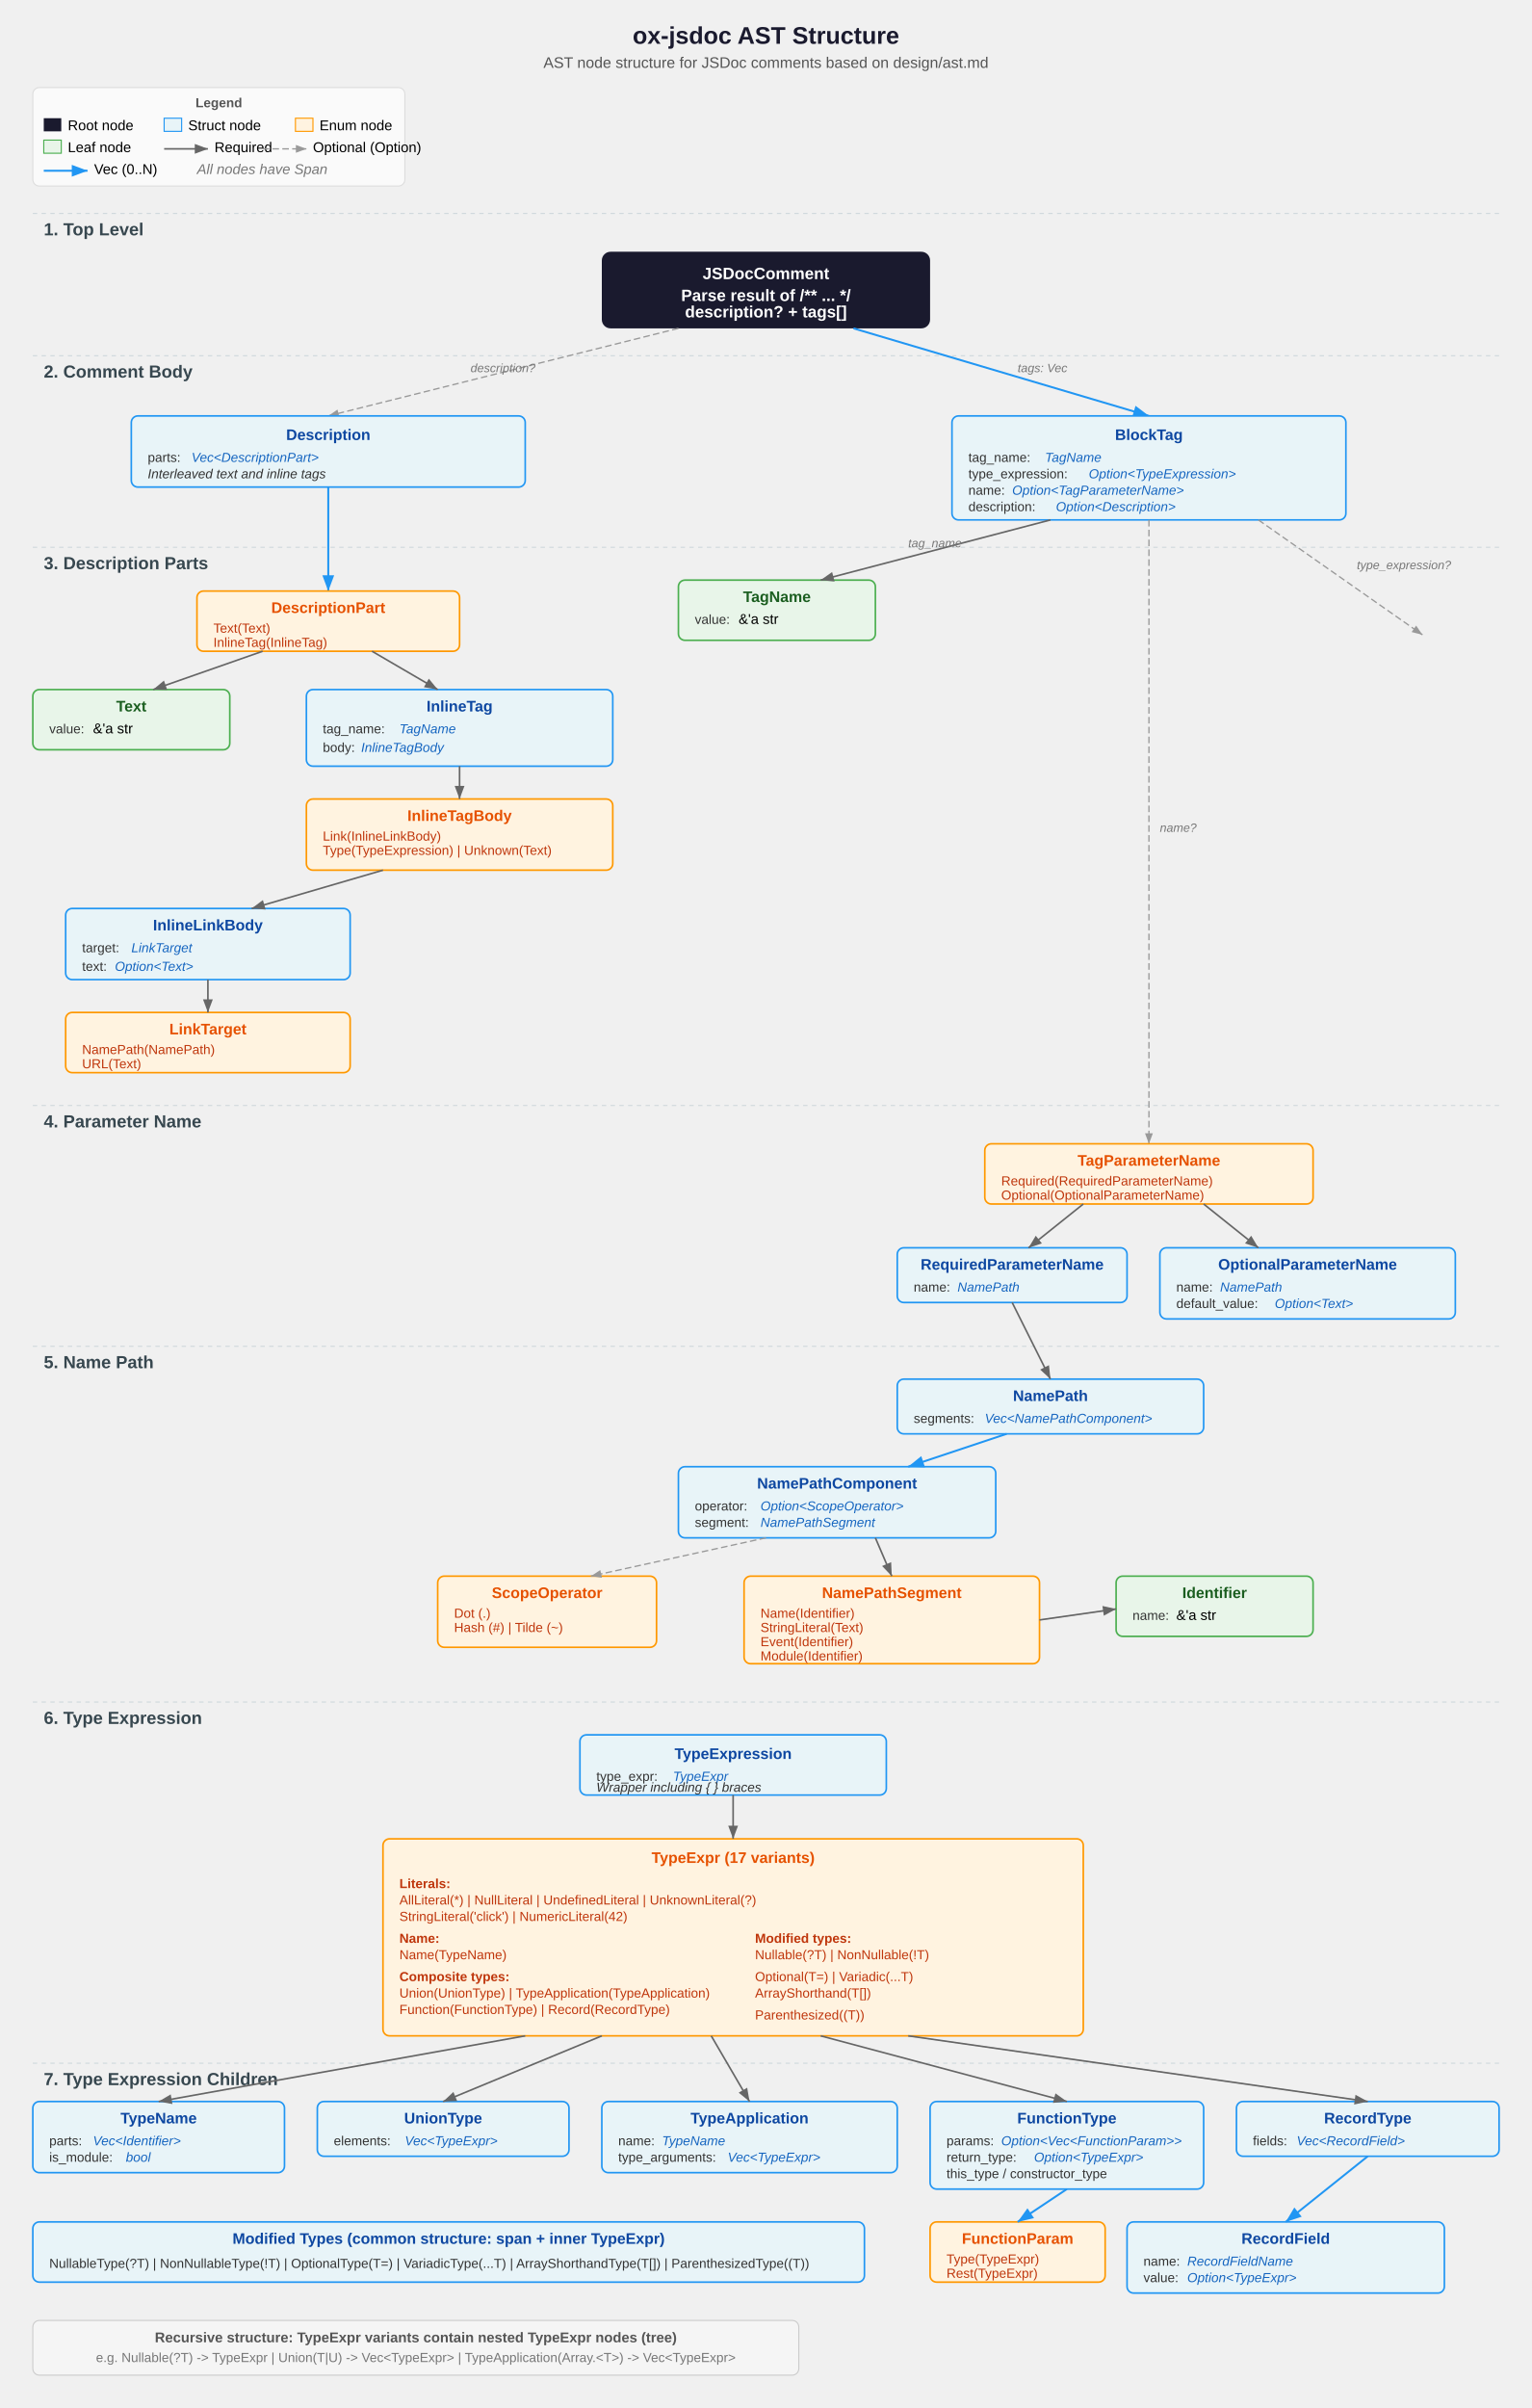
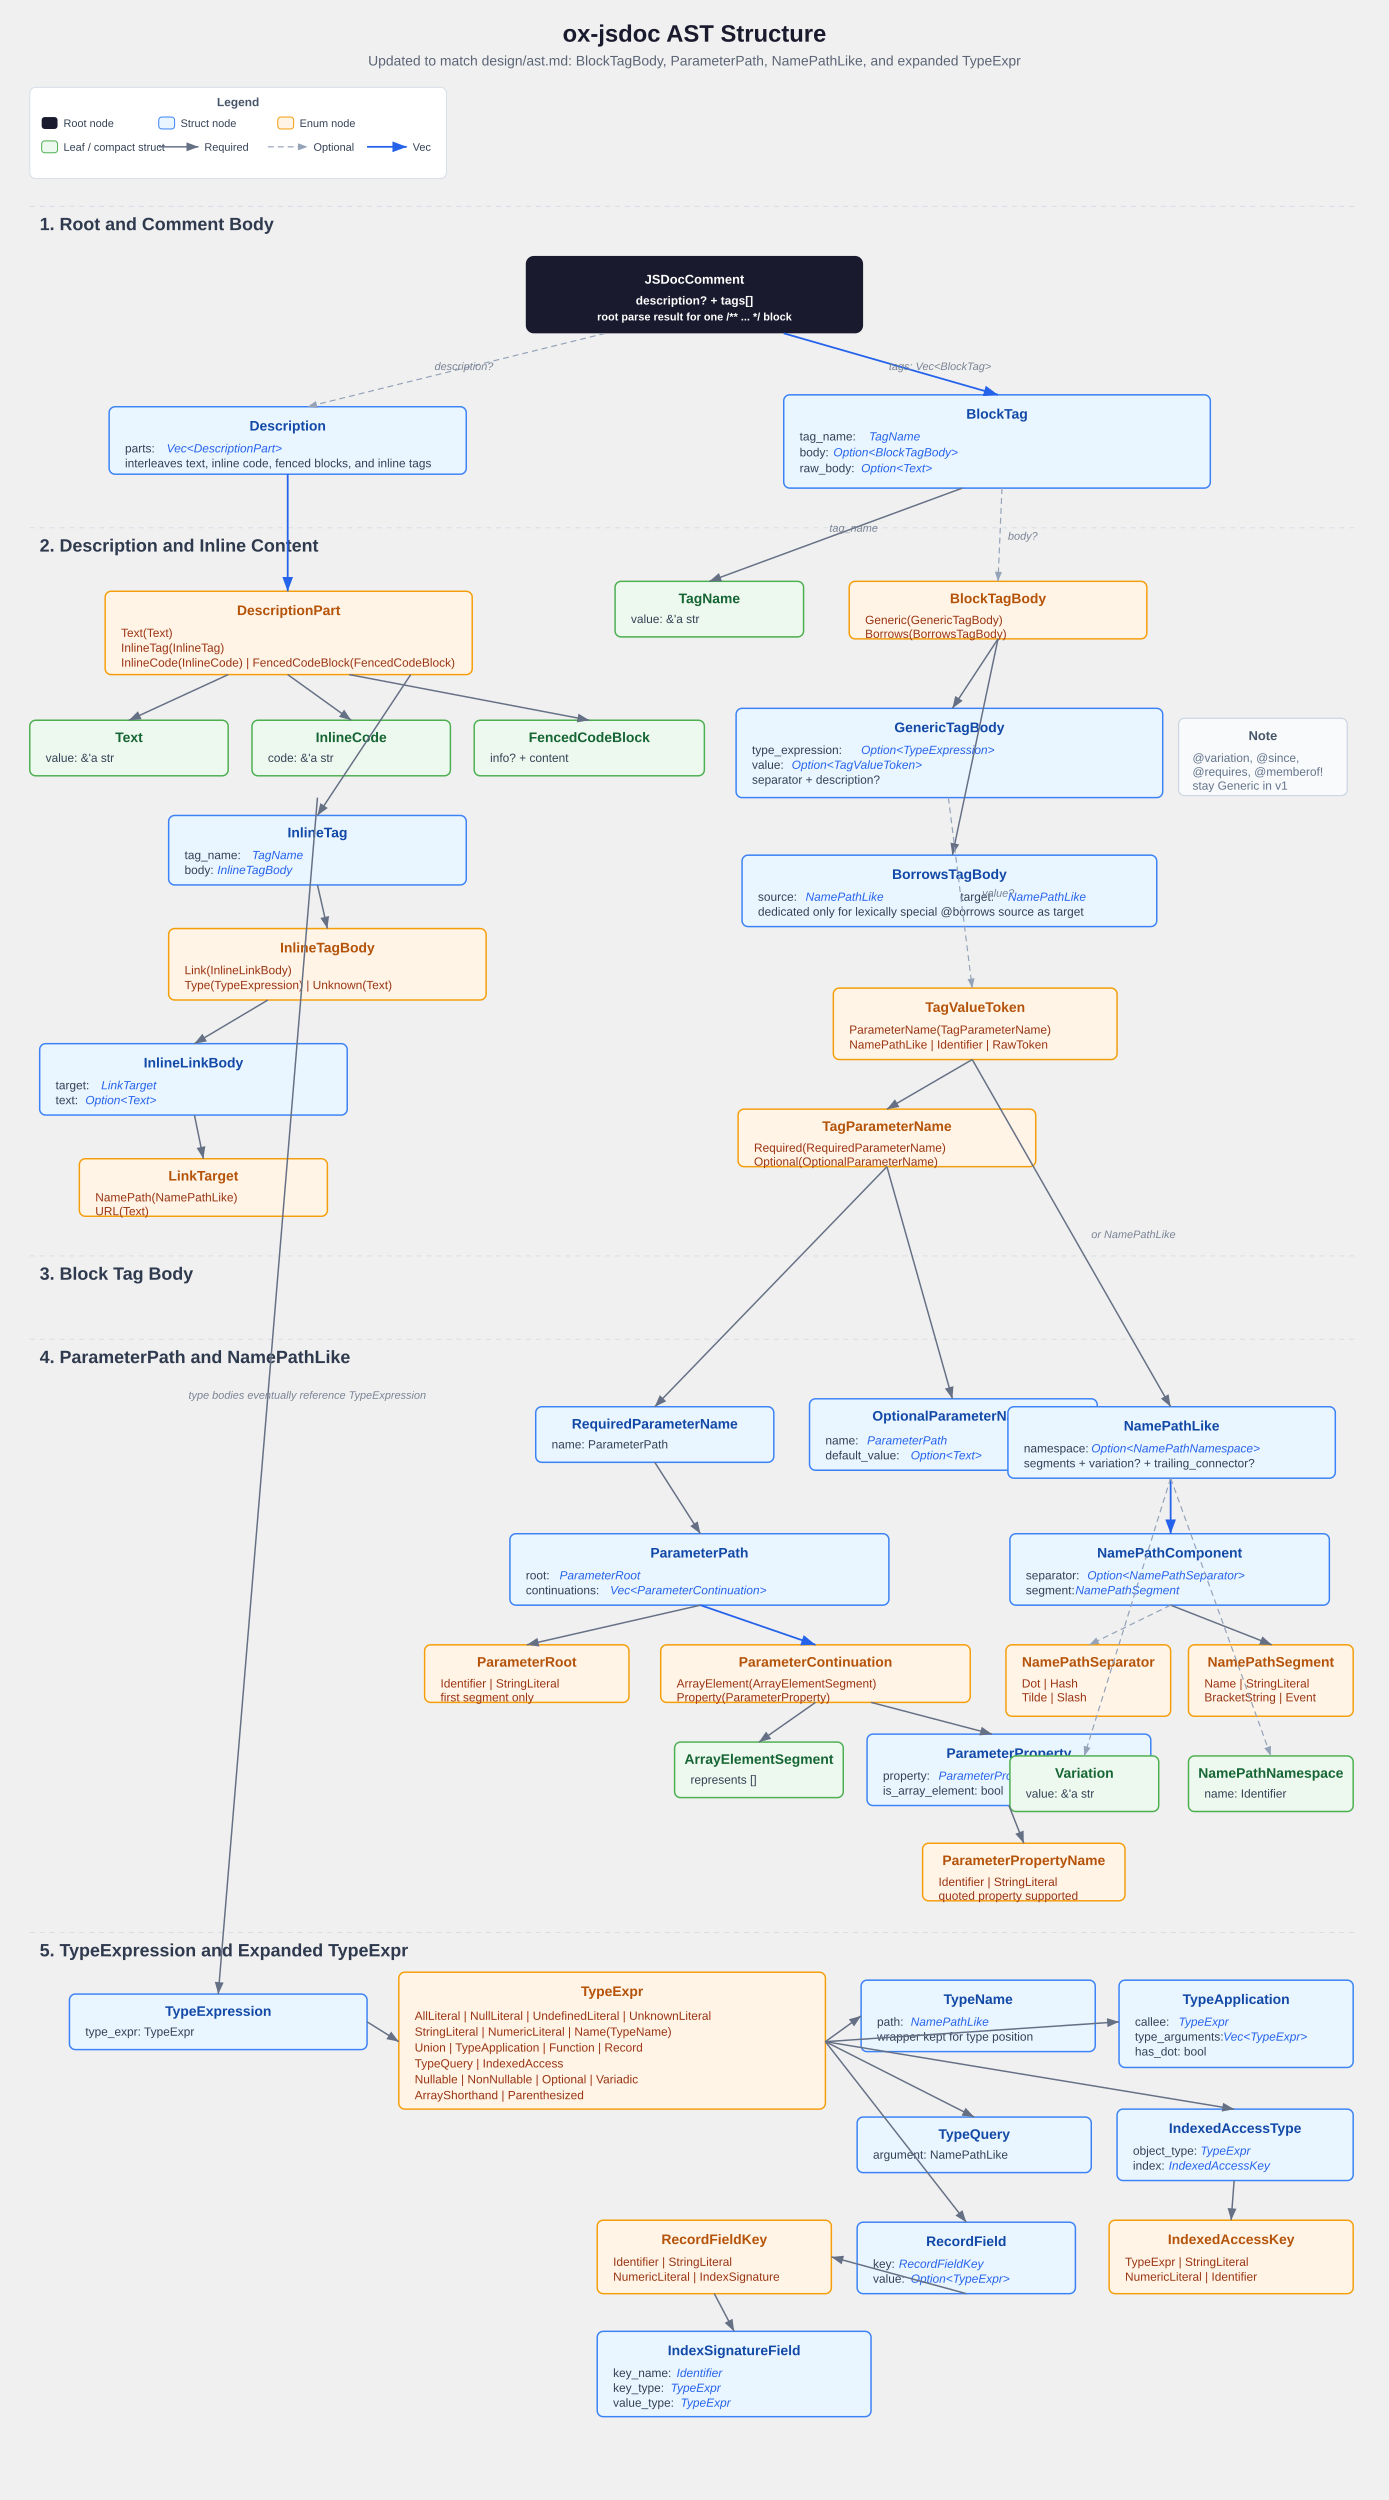
- <svg xmlns="http://www.w3.org/2000/svg" viewBox="0 0 1400 2200" font-family="'Helvetica Neue', Arial, sans-serif" font-size="13">
+ <svg xmlns="http://www.w3.org/2000/svg" viewBox="0 0 1400 2520" font-family="'Helvetica Neue', Arial, sans-serif" font-size="13">
  <defs>
    <style>
-       .title { font-size: 22px; font-weight: bold; fill: #1a1a2e; }
-       .subtitle { font-size: 14px; fill: #555; }
+       .title { font-size: 24px; font-weight: 700; fill: #1a1a2e; }
+       .subtitle { font-size: 14px; fill: #5b6475; }
+       .section-label { font-size: 18px; font-weight: 700; fill: #2f3a4f; }
+       .section-line { stroke: #d7dde6; stroke-width: 1; stroke-dasharray: 5 5; }
+       .annotation { font-size: 11px; fill: #798394; font-style: italic; }
      .node-root rect { fill: #1a1a2e; rx: 8; ry: 8; }
-       .node-root text { fill: #fff; font-weight: bold; font-size: 15px; }
-       .node-struct rect { fill: #e8f4f8; stroke: #2196F3; stroke-width: 1.5; rx: 6; ry: 6; }
-       .node-struct .node-title { fill: #0d47a1; font-weight: bold; font-size: 14px; }
-       .node-struct .node-field { fill: #333; font-size: 12px; }
-       .node-struct .node-type { fill: #1565c0; font-size: 12px; font-style: italic; }
-       .node-enum rect { fill: #fff3e0; stroke: #ff9800; stroke-width: 1.5; rx: 6; ry: 6; }
-       .node-enum .node-title { fill: #e65100; font-weight: bold; font-size: 14px; }
-       .node-enum .variant { fill: #bf360c; font-size: 12px; }
-       .node-leaf rect { fill: #e8f5e9; stroke: #4caf50; stroke-width: 1.5; rx: 6; ry: 6; }
-       .node-leaf .node-title { fill: #1b5e20; font-weight: bold; font-size: 14px; }
-       .node-leaf .node-field { fill: #333; font-size: 12px; }
-       .edge { stroke: #666; stroke-width: 1.5; fill: none; }
-       .edge-optional { stroke: #999; stroke-width: 1.2; fill: none; stroke-dasharray: 6,3; }
-       .edge-vec { stroke: #2196F3; stroke-width: 1.8; fill: none; }
-       .legend rect { rx: 4; ry: 4; }
-       .legend text { font-size: 11px; fill: #333; }
-       .section-label { font-size: 16px; font-weight: bold; fill: #37474f; }
-       .section-line { stroke: #cfd8dc; stroke-width: 1; stroke-dasharray: 4,4; }
-       .annotation { font-size: 11px; fill: #777; font-style: italic; }
+       .node-root text { fill: #fff; font-weight: 700; }
+       .node-struct rect { fill: #e9f5ff; stroke: #3b82f6; stroke-width: 1.5; rx: 6; ry: 6; }
+       .node-struct .node-title { fill: #1249a7; font-weight: 700; font-size: 14px; }
+       .node-struct .node-field { fill: #334155; font-size: 12px; }
+       .node-struct .node-type { fill: #2563eb; font-size: 12px; font-style: italic; }
+       .node-enum rect { fill: #fff4e6; stroke: #f59e0b; stroke-width: 1.5; rx: 6; ry: 6; }
+       .node-enum .node-title { fill: #b45309; font-weight: 700; font-size: 14px; }
+       .node-enum .variant { fill: #9a3412; font-size: 12px; }
+       .node-leaf rect { fill: #edf9ee; stroke: #4caf50; stroke-width: 1.5; rx: 6; ry: 6; }
+       .node-leaf .node-title { fill: #166534; font-weight: 700; font-size: 14px; }
+       .node-leaf .node-field { fill: #334155; font-size: 12px; }
+       .node-note rect { fill: #f8fafc; stroke: #cbd5e1; stroke-width: 1.2; rx: 6; ry: 6; }
+       .node-note .node-title { fill: #475569; font-weight: 700; font-size: 13px; }
+       .node-note .node-field { fill: #64748b; font-size: 12px; }
+       .edge { stroke: #667085; stroke-width: 1.5; fill: none; }
+       .edge-optional { stroke: #94a3b8; stroke-width: 1.2; fill: none; stroke-dasharray: 6 4; }
+       .edge-vec { stroke: #2563eb; stroke-width: 1.8; fill: none; }
+       .legend text { font-size: 11px; fill: #334155; }
    </style>
    <marker id="arrow" markerWidth="8" markerHeight="6" refX="8" refY="3" orient="auto">
-       <path d="M0,0 L8,3 L0,6 Z" fill="#666" />
+       <path d="M0,0 L8,3 L0,6 Z" fill="#667085" />
    </marker>
-     <marker id="arrow-blue" markerWidth="8" markerHeight="6" refX="8" refY="3" orient="auto">
-       <path d="M0,0 L8,3 L0,6 Z" fill="#2196F3" />
+     <marker id="arrow-optional" markerWidth="8" markerHeight="6" refX="8" refY="3" orient="auto">
+       <path d="M0,0 L8,3 L0,6 Z" fill="#94a3b8" />
    </marker>
-     <marker id="arrow-dash" markerWidth="8" markerHeight="6" refX="8" refY="3" orient="auto">
-       <path d="M0,0 L8,3 L0,6 Z" fill="#999" />
+     <marker id="arrow-vec" markerWidth="8" markerHeight="6" refX="8" refY="3" orient="auto">
+       <path d="M0,0 L8,3 L0,6 Z" fill="#2563eb" />
    </marker>
  </defs>
-   <text x="700" y="40" text-anchor="middle" class="title">ox-jsdoc AST Structure</text>
-   <text x="700" y="62" text-anchor="middle" class="subtitle">AST node structure for JSDoc comments based on design/ast.md</text>
-   <g transform="translate(30, 80)">
-     <rect x="0" y="0" width="340" height="90" fill="#fafafa" stroke="#ddd" rx="6" ry="6" />
-     <text x="170" y="18" text-anchor="middle" font-weight="bold" font-size="12" fill="#555">Legend</text>
-     <rect class="legend" x="10" y="28" width="16" height="12" fill="#1a1a2e" />
-     <text class="legend" x="32" y="39">Root node</text>
-     <rect class="legend" x="120" y="28" width="16" height="12" fill="#e8f4f8" stroke="#2196F3" stroke-width="1" />
-     <text class="legend" x="142" y="39">Struct node</text>
-     <rect class="legend" x="240" y="28" width="16" height="12" fill="#fff3e0" stroke="#ff9800" stroke-width="1" />
-     <text class="legend" x="262" y="39">Enum node</text>
-     <rect class="legend" x="10" y="48" width="16" height="12" fill="#e8f5e9" stroke="#4caf50" stroke-width="1" />
-     <text class="legend" x="32" y="59">Leaf node</text>
-     <line x1="120" y1="56" x2="160" y2="56" stroke="#666" stroke-width="1.5" marker-end="url(#arrow)" />
-     <text class="legend" x="166" y="59">Required</text>
-     <line x1="210" y1="56" x2="250" y2="56" stroke="#999" stroke-width="1.2" stroke-dasharray="6,3" marker-end="url(#arrow-dash)" />
-     <text class="legend" x="256" y="59">Optional (Option)</text>
-     <line x1="10" y1="76" x2="50" y2="76" stroke="#2196F3" stroke-width="1.8" marker-end="url(#arrow-blue)" />
-     <text class="legend" x="56" y="79">Vec (0..N)</text>
-     <text class="legend" x="150" y="79" fill="#777" font-style="italic">All nodes have Span</text>
-   </g>
-   <line x1="30" y1="195" x2="1370" y2="195" class="section-line" />
-   <text x="40" y="215" class="section-label">1. Top Level</text>
-   <g class="node-root" transform="translate(550, 230)">
+   <text x="700" y="42" text-anchor="middle" class="title">ox-jsdoc AST Structure</text>
+   <text x="700" y="66" text-anchor="middle" class="subtitle">Updated to match design/ast.md: BlockTagBody, ParameterPath, NamePathLike, and expanded TypeExpr</text>
+   <g transform="translate(30, 88)">
+     <rect x="0" y="0" width="420" height="92" fill="#ffffff" stroke="#d7dde6" rx="6" ry="6" />
+     <text x="210" y="19" text-anchor="middle" font-weight="700" font-size="12" fill="#475569">Legend</text>
+     <g class="legend">
+       <rect x="12" y="30" width="16" height="12" fill="#1a1a2e" rx="3" ry="3" />
+       <text x="34" y="40">Root node</text>
+       <rect x="130" y="30" width="16" height="12" fill="#e9f5ff" stroke="#3b82f6" rx="3" ry="3" />
+       <text x="152" y="40">Struct node</text>
+       <rect x="250" y="30" width="16" height="12" fill="#fff4e6" stroke="#f59e0b" rx="3" ry="3" />
+       <text x="272" y="40">Enum node</text>
+       <rect x="12" y="54" width="16" height="12" fill="#edf9ee" stroke="#4caf50" rx="3" ry="3" />
+       <text x="34" y="64">Leaf / compact struct</text>
+       <line x1="130" y1="60" x2="170" y2="60" class="edge" marker-end="url(#arrow)" />
+       <text x="176" y="64">Required</text>
+       <line x1="240" y1="60" x2="280" y2="60" class="edge-optional" marker-end="url(#arrow-optional)" />
+       <text x="286" y="64">Optional</text>
+       <line x1="340" y1="60" x2="380" y2="60" class="edge-vec" marker-end="url(#arrow-vec)" />
+       <text x="386" y="64">Vec</text>
+     </g>
+   </g>
+   <line x1="30" y1="208" x2="1370" y2="208" class="section-line" />
+   <text x="40" y="232" class="section-label">1. Root and Comment Body</text>
+   <g class="node-root" transform="translate(530, 258)">
+     <rect x="0" y="0" width="340" height="78" />
+     <text x="170" y="28" text-anchor="middle">JSDocComment</text>
+     <text x="170" y="49" text-anchor="middle" font-size="12" fill="#cbd5e1">description? + tags[]</text>
+     <text x="170" y="65" text-anchor="middle" font-size="11" fill="#94a3b8">root parse result for one /** ... */ block</text>
+   </g>
+   <g class="node-struct" transform="translate(110, 410)">
+     <rect x="0" y="0" width="360" height="68" />
+     <text x="180" y="24" text-anchor="middle" class="node-title">Description</text>
+     <text x="16" y="46" class="node-field">parts:</text>
+     <text x="58" y="46" class="node-type">Vec&lt;DescriptionPart&gt;</text>
+     <text x="16" y="61" class="node-field">interleaves text, inline code, fenced blocks, and inline tags</text>
+   </g>
+   <g class="node-struct" transform="translate(790, 398)">
+     <rect x="0" y="0" width="430" height="94" />
+     <text x="215" y="24" text-anchor="middle" class="node-title">BlockTag</text>
+     <text x="16" y="46" class="node-field">tag_name:</text>
+     <text x="86" y="46" class="node-type">TagName</text>
+     <text x="16" y="62" class="node-field">body:</text>
+     <text x="50" y="62" class="node-type">Option&lt;BlockTagBody&gt;</text>
+     <text x="16" y="78" class="node-field">raw_body:</text>
+     <text x="78" y="78" class="node-type">Option&lt;Text&gt;</text>
+   </g>
+   <line x1="610" y1="336" x2="310" y2="410" class="edge-optional" marker-end="url(#arrow-optional)" />
+   <text x="438" y="373" class="annotation">description?</text>
+   <line x1="790" y1="336" x2="1006" y2="398" class="edge-vec" marker-end="url(#arrow-vec)" />
+   <text x="896" y="373" class="annotation">tags: Vec&lt;BlockTag&gt;</text>
+   <line x1="30" y1="532" x2="1370" y2="532" class="section-line" />
+   <text x="40" y="556" class="section-label">2. Description and Inline Content</text>
+   <g class="node-enum" transform="translate(106, 596)">
+     <rect x="0" y="0" width="370" height="84" />
+     <text x="185" y="24" text-anchor="middle" class="node-title">DescriptionPart</text>
+     <text x="16" y="46" class="variant">Text(Text)</text>
+     <text x="16" y="61" class="variant">InlineTag(InlineTag)</text>
+     <text x="16" y="76" class="variant">InlineCode(InlineCode) | FencedCodeBlock(FencedCodeBlock)</text>
+   </g>
+   <g class="node-leaf" transform="translate(30, 726)">
+     <rect x="0" y="0" width="200" height="56" />
+     <text x="100" y="22" text-anchor="middle" class="node-title">Text</text>
+     <text x="16" y="42" class="node-field">value: &amp;'a str</text>
+   </g>
+   <g class="node-leaf" transform="translate(254, 726)">
+     <rect x="0" y="0" width="200" height="56" />
+     <text x="100" y="22" text-anchor="middle" class="node-title">InlineCode</text>
+     <text x="16" y="42" class="node-field">code: &amp;'a str</text>
+   </g>
+   <g class="node-leaf" transform="translate(478, 726)">
+     <rect x="0" y="0" width="232" height="56" />
+     <text x="116" y="22" text-anchor="middle" class="node-title">FencedCodeBlock</text>
+     <text x="16" y="42" class="node-field">info? + content</text>
+   </g>
+   <g class="node-struct" transform="translate(170, 822)">
    <rect x="0" y="0" width="300" height="70" />
-     <text x="150" y="25" text-anchor="middle">JSDocComment</text>
-     <text x="150" y="45" text-anchor="middle" font-size="11" fill="#aaa">Parse result of /** ... */</text>
-     <text x="150" y="60" text-anchor="middle" font-size="11" fill="#aaa">description? + tags[]</text>
-   </g>
-   <line x1="30" y1="325" x2="1370" y2="325" class="section-line" />
-   <text x="40" y="345" class="section-label">2. Comment Body</text>
-   <line x1="620" y1="300" x2="300" y2="380" class="edge-optional" marker-end="url(#arrow-dash)" />
-   <text x="430" y="340" class="annotation">description?</text>
-   <line x1="780" y1="300" x2="1050" y2="380" class="edge-vec" marker-end="url(#arrow-blue)" />
-   <text x="930" y="340" class="annotation">tags: Vec</text>
-   <g class="node-struct" transform="translate(120, 380)">
-     <rect x="0" y="0" width="360" height="65" />
-     <text x="180" y="22" text-anchor="middle" class="node-title">Description</text>
-     <text x="15" y="42" class="node-field">parts:</text>
-     <text x="55" y="42" class="node-type">Vec&lt;DescriptionPart&gt;</text>
-     <text x="15" y="57" class="node-field" fill="#777" font-style="italic">Interleaved text and inline tags</text>
-   </g>
-   <g class="node-struct" transform="translate(870, 380)">
-     <rect x="0" y="0" width="360" height="95" />
-     <text x="180" y="22" text-anchor="middle" class="node-title">BlockTag</text>
-     <text x="15" y="42" class="node-field">tag_name:</text>
-     <text x="85" y="42" class="node-type">TagName</text>
-     <text x="15" y="57" class="node-field">type_expression:</text>
-     <text x="125" y="57" class="node-type">Option&lt;TypeExpression&gt;</text>
-     <text x="15" y="72" class="node-field">name:</text>
-     <text x="55" y="72" class="node-type">Option&lt;TagParameterName&gt;</text>
-     <text x="15" y="87" class="node-field">description:</text>
-     <text x="95" y="87" class="node-type">Option&lt;Description&gt;</text>
-   </g>
-   <line x1="30" y1="500" x2="1370" y2="500" class="section-line" />
-   <text x="40" y="520" class="section-label">3. Description Parts</text>
-   <line x1="300" y1="445" x2="300" y2="540" class="edge-vec" marker-end="url(#arrow-blue)" />
-   <g class="node-enum" transform="translate(180, 540)">
-     <rect x="0" y="0" width="240" height="55" />
-     <text x="120" y="20" text-anchor="middle" class="node-title">DescriptionPart</text>
-     <text x="15" y="38" class="variant">Text(Text)</text>
-     <text x="15" y="51" class="variant">InlineTag(InlineTag)</text>
-   </g>
-   <g class="node-leaf" transform="translate(30, 630)">
-     <rect x="0" y="0" width="180" height="55" />
-     <text x="90" y="20" text-anchor="middle" class="node-title">Text</text>
-     <text x="15" y="40" class="node-field">value:</text>
-     <text x="55" y="40" class="node-type">&amp;'a str</text>
-   </g>
-   <line x1="240" y1="595" x2="140" y2="630" class="edge" marker-end="url(#arrow)" />
-   <g class="node-struct" transform="translate(280, 630)">
-     <rect x="0" y="0" width="280" height="70" />
-     <text x="140" y="20" text-anchor="middle" class="node-title">InlineTag</text>
-     <text x="15" y="40" class="node-field">tag_name:</text>
-     <text x="85" y="40" class="node-type">TagName</text>
-     <text x="15" y="57" class="node-field">body:</text>
-     <text x="50" y="57" class="node-type">InlineTagBody</text>
-   </g>
-   <line x1="340" y1="595" x2="400" y2="630" class="edge" marker-end="url(#arrow)" />
-   <g class="node-enum" transform="translate(280, 730)">
-     <rect x="0" y="0" width="280" height="65" />
-     <text x="140" y="20" text-anchor="middle" class="node-title">InlineTagBody</text>
-     <text x="15" y="38" class="variant">Link(InlineLinkBody)</text>
-     <text x="15" y="51" class="variant">Type(TypeExpression) | Unknown(Text)</text>
-   </g>
-   <line x1="420" y1="700" x2="420" y2="730" class="edge" marker-end="url(#arrow)" />
-   <g class="node-struct" transform="translate(60, 830)">
-     <rect x="0" y="0" width="260" height="65" />
-     <text x="130" y="20" text-anchor="middle" class="node-title">InlineLinkBody</text>
-     <text x="15" y="40" class="node-field">target:</text>
-     <text x="60" y="40" class="node-type">LinkTarget</text>
-     <text x="15" y="57" class="node-field">text:</text>
-     <text x="45" y="57" class="node-type">Option&lt;Text&gt;</text>
-   </g>
-   <line x1="350" y1="795" x2="230" y2="830" class="edge" marker-end="url(#arrow)" />
-   <g class="node-enum" transform="translate(60, 925)">
-     <rect x="0" y="0" width="260" height="55" />
-     <text x="130" y="20" text-anchor="middle" class="node-title">LinkTarget</text>
-     <text x="15" y="38" class="variant">NamePath(NamePath)</text>
-     <text x="15" y="51" class="variant">URL(Text)</text>
-   </g>
-   <line x1="190" y1="895" x2="190" y2="925" class="edge" marker-end="url(#arrow)" />
-   <g class="node-leaf" transform="translate(620, 530)">
-     <rect x="0" y="0" width="180" height="55" />
-     <text x="90" y="20" text-anchor="middle" class="node-title">TagName</text>
-     <text x="15" y="40" class="node-field">value:</text>
-     <text x="55" y="40" class="node-type">&amp;'a str</text>
-   </g>
-   <line x1="960" y1="475" x2="750" y2="530" class="edge" marker-end="url(#arrow)" />
-   <text x="830" y="500" class="annotation">tag_name</text>
-   <line x1="30" y1="1010" x2="1370" y2="1010" class="section-line" />
-   <text x="40" y="1030" class="section-label">4. Parameter Name</text>
-   <line x1="1050" y1="475" x2="1050" y2="1045" class="edge-optional" marker-end="url(#arrow-dash)" />
-   <text x="1060" y="760" class="annotation">name?</text>
-   <g class="node-enum" transform="translate(900, 1045)">
-     <rect x="0" y="0" width="300" height="55" />
-     <text x="150" y="20" text-anchor="middle" class="node-title">TagParameterName</text>
-     <text x="15" y="38" class="variant">Required(RequiredParameterName)</text>
-     <text x="15" y="51" class="variant">Optional(OptionalParameterName)</text>
-   </g>
-   <g class="node-struct" transform="translate(820, 1140)">
-     <rect x="0" y="0" width="210" height="50" />
-     <text x="105" y="20" text-anchor="middle" class="node-title">RequiredParameterName</text>
-     <text x="15" y="40" class="node-field">name:</text>
-     <text x="55" y="40" class="node-type">NamePath</text>
-   </g>
-   <g class="node-struct" transform="translate(1060, 1140)">
-     <rect x="0" y="0" width="270" height="65" />
-     <text x="135" y="20" text-anchor="middle" class="node-title">OptionalParameterName</text>
-     <text x="15" y="40" class="node-field">name:</text>
-     <text x="55" y="40" class="node-type">NamePath</text>
-     <text x="15" y="55" class="node-field">default_value:</text>
-     <text x="105" y="55" class="node-type">Option&lt;Text&gt;</text>
-   </g>
-   <line x1="990" y1="1100" x2="940" y2="1140" class="edge" marker-end="url(#arrow)" />
-   <line x1="1100" y1="1100" x2="1150" y2="1140" class="edge" marker-end="url(#arrow)" />
-   <line x1="30" y1="1230" x2="1370" y2="1230" class="section-line" />
-   <text x="40" y="1250" class="section-label">5. Name Path</text>
-   <g class="node-struct" transform="translate(820, 1260)">
-     <rect x="0" y="0" width="280" height="50" />
-     <text x="140" y="20" text-anchor="middle" class="node-title">NamePath</text>
-     <text x="15" y="40" class="node-field">segments:</text>
-     <text x="80" y="40" class="node-type">Vec&lt;NamePathComponent&gt;</text>
-   </g>
-   <line x1="925" y1="1190" x2="960" y2="1260" class="edge" marker-end="url(#arrow)" />
-   <g class="node-struct" transform="translate(620, 1340)">
-     <rect x="0" y="0" width="290" height="65" />
-     <text x="145" y="20" text-anchor="middle" class="node-title">NamePathComponent</text>
-     <text x="15" y="40" class="node-field">operator:</text>
-     <text x="75" y="40" class="node-type">Option&lt;ScopeOperator&gt;</text>
-     <text x="15" y="55" class="node-field">segment:</text>
-     <text x="75" y="55" class="node-type">NamePathSegment</text>
-   </g>
-   <line x1="920" y1="1310" x2="830" y2="1340" class="edge-vec" marker-end="url(#arrow-blue)" />
-   <g class="node-enum" transform="translate(400, 1440)">
-     <rect x="0" y="0" width="200" height="65" />
-     <text x="100" y="20" text-anchor="middle" class="node-title">ScopeOperator</text>
-     <text x="15" y="38" class="variant">Dot (.)</text>
-     <text x="15" y="51" class="variant">Hash (#) | Tilde (~)</text>
-   </g>
-   <g class="node-enum" transform="translate(680, 1440)">
-     <rect x="0" y="0" width="270" height="80" />
-     <text x="135" y="20" text-anchor="middle" class="node-title">NamePathSegment</text>
-     <text x="15" y="38" class="variant">Name(Identifier)</text>
-     <text x="15" y="51" class="variant">StringLiteral(Text)</text>
-     <text x="15" y="64" class="variant">Event(Identifier)</text>
-     <text x="15" y="77" class="variant">Module(Identifier)</text>
-   </g>
-   <line x1="700" y1="1405" x2="540" y2="1440" class="edge-optional" marker-end="url(#arrow-dash)" />
-   <line x1="800" y1="1405" x2="815" y2="1440" class="edge" marker-end="url(#arrow)" />
-   <g class="node-leaf" transform="translate(1020, 1440)">
-     <rect x="0" y="0" width="180" height="55" />
-     <text x="90" y="20" text-anchor="middle" class="node-title">Identifier</text>
-     <text x="15" y="40" class="node-field">name:</text>
-     <text x="55" y="40" class="node-type">&amp;'a str</text>
-   </g>
-   <line x1="950" y1="1480" x2="1020" y2="1470" class="edge" marker-end="url(#arrow)" />
-   <line x1="30" y1="1555" x2="1370" y2="1555" class="section-line" />
-   <text x="40" y="1575" class="section-label">6. Type Expression</text>
-   <line x1="1150" y1="475" x2="1300" y2="580" class="edge-optional" marker-end="url(#arrow-dash)" />
-   <text x="1240" y="520" class="annotation">type_expression?</text>
-   <g class="node-struct" transform="translate(530, 1585)">
-     <rect x="0" y="0" width="280" height="55" />
-     <text x="140" y="22" text-anchor="middle" class="node-title">TypeExpression</text>
-     <text x="15" y="42" class="node-field">type_expr:</text>
-     <text x="85" y="42" class="node-type">TypeExpr</text>
-     <text x="15" y="52" class="node-field" fill="#777" font-size="10" font-style="italic">Wrapper including { } braces</text>
-   </g>
-   <g class="node-enum" transform="translate(350, 1680)">
-     <rect x="0" y="0" width="640" height="180" />
-     <text x="320" y="22" text-anchor="middle" class="node-title">TypeExpr  (17 variants)</text>
-     <text x="15" y="45" class="variant" font-weight="bold" fill="#555">Literals:</text>
-     <text x="15" y="60" class="variant">AllLiteral(*) | NullLiteral | UndefinedLiteral | UnknownLiteral(?)</text>
-     <text x="15" y="75" class="variant">StringLiteral('click') | NumericLiteral(42)</text>
-     <text x="15" y="95" class="variant" font-weight="bold" fill="#555">Name:</text>
-     <text x="15" y="110" class="variant">Name(TypeName)</text>
-     <text x="15" y="130" class="variant" font-weight="bold" fill="#555">Composite types:</text>
-     <text x="15" y="145" class="variant">Union(UnionType) | TypeApplication(TypeApplication)</text>
-     <text x="15" y="160" class="variant">Function(FunctionType) | Record(RecordType)</text>
-     <text x="340" y="95" class="variant" font-weight="bold" fill="#555">Modified types:</text>
-     <text x="340" y="110" class="variant">Nullable(?T) | NonNullable(!T)</text>
-     <text x="340" y="130" class="variant">Optional(T=) | Variadic(...T)</text>
-     <text x="340" y="145" class="variant">ArrayShorthand(T[])</text>
-     <text x="340" y="165" class="variant">Parenthesized((T))</text>
-   </g>
-   <line x1="670" y1="1640" x2="670" y2="1680" class="edge" marker-end="url(#arrow)" />
-   <line x1="30" y1="1885" x2="1370" y2="1885" class="section-line" />
-   <text x="40" y="1905" class="section-label">7. Type Expression Children</text>
-   <g class="node-struct" transform="translate(30, 1920)">
-     <rect x="0" y="0" width="230" height="65" />
-     <text x="115" y="20" text-anchor="middle" class="node-title">TypeName</text>
-     <text x="15" y="40" class="node-field">parts:</text>
-     <text x="55" y="40" class="node-type">Vec&lt;Identifier&gt;</text>
-     <text x="15" y="55" class="node-field">is_module:</text>
-     <text x="85" y="55" class="node-type">bool</text>
-   </g>
-   <g class="node-struct" transform="translate(290, 1920)">
-     <rect x="0" y="0" width="230" height="50" />
-     <text x="115" y="20" text-anchor="middle" class="node-title">UnionType</text>
-     <text x="15" y="40" class="node-field">elements:</text>
-     <text x="80" y="40" class="node-type">Vec&lt;TypeExpr&gt;</text>
-   </g>
-   <g class="node-struct" transform="translate(550, 1920)">
-     <rect x="0" y="0" width="270" height="65" />
-     <text x="135" y="20" text-anchor="middle" class="node-title">TypeApplication</text>
-     <text x="15" y="40" class="node-field">name:</text>
-     <text x="55" y="40" class="node-type">TypeName</text>
-     <text x="15" y="55" class="node-field">type_arguments:</text>
-     <text x="115" y="55" class="node-type">Vec&lt;TypeExpr&gt;</text>
-   </g>
-   <g class="node-struct" transform="translate(850, 1920)">
-     <rect x="0" y="0" width="250" height="80" />
-     <text x="125" y="20" text-anchor="middle" class="node-title">FunctionType</text>
-     <text x="15" y="40" class="node-field">params:</text>
-     <text x="65" y="40" class="node-type">Option&lt;Vec&lt;FunctionParam&gt;&gt;</text>
-     <text x="15" y="55" class="node-field">return_type:</text>
-     <text x="95" y="55" class="node-type">Option&lt;TypeExpr&gt;</text>
-     <text x="15" y="70" class="node-field">this_type / constructor_type</text>
-   </g>
-   <g class="node-struct" transform="translate(1130, 1920)">
-     <rect x="0" y="0" width="240" height="50" />
-     <text x="120" y="20" text-anchor="middle" class="node-title">RecordType</text>
-     <text x="15" y="40" class="node-field">fields:</text>
-     <text x="55" y="40" class="node-type">Vec&lt;RecordField&gt;</text>
-   </g>
-   <line x1="480" y1="1860" x2="145" y2="1920" class="edge" marker-end="url(#arrow)" />
-   <line x1="550" y1="1860" x2="405" y2="1920" class="edge" marker-end="url(#arrow)" />
-   <line x1="650" y1="1860" x2="685" y2="1920" class="edge" marker-end="url(#arrow)" />
-   <line x1="750" y1="1860" x2="975" y2="1920" class="edge" marker-end="url(#arrow)" />
-   <line x1="830" y1="1860" x2="1250" y2="1920" class="edge" marker-end="url(#arrow)" />
-   <g class="node-struct" transform="translate(30, 2030)">
-     <rect x="0" y="0" width="760" height="55" />
-     <text x="380" y="20" text-anchor="middle" class="node-title">Modified Types (common structure: span + inner TypeExpr)</text>
-     <text x="15" y="42" class="node-field">NullableType(?T) | NonNullableType(!T) | OptionalType(T=) | VariadicType(...T) | ArrayShorthandType(T[]) | ParenthesizedType((T))</text>
-   </g>
-   <g class="node-struct" transform="translate(1030, 2030)">
-     <rect x="0" y="0" width="290" height="65" />
-     <text x="145" y="20" text-anchor="middle" class="node-title">RecordField</text>
-     <text x="15" y="40" class="node-field">name:</text>
-     <text x="55" y="40" class="node-type">RecordFieldName</text>
-     <text x="15" y="55" class="node-field">value:</text>
-     <text x="55" y="55" class="node-type">Option&lt;TypeExpr&gt;</text>
-   </g>
-   <line x1="1250" y1="1970" x2="1175" y2="2030" class="edge-vec" marker-end="url(#arrow-blue)" />
-   <g class="node-enum" transform="translate(850, 2030)">
-     <rect x="0" y="0" width="160" height="55" />
-     <text x="80" y="20" text-anchor="middle" class="node-title">FunctionParam</text>
-     <text x="15" y="38" class="variant">Type(TypeExpr)</text>
-     <text x="15" y="51" class="variant">Rest(TypeExpr)</text>
-   </g>
-   <line x1="975" y1="2000" x2="930" y2="2030" class="edge-vec" marker-end="url(#arrow-blue)" />
-   <g transform="translate(30, 2120)">
-     <rect x="0" y="0" width="700" height="50" fill="#f5f5f5" stroke="#ccc" rx="6" ry="6" />
-     <text x="350" y="20" text-anchor="middle" font-size="13" fill="#555" font-weight="bold">Recursive structure: TypeExpr variants contain nested TypeExpr nodes (tree)</text>
-     <text x="350" y="38" text-anchor="middle" font-size="12" fill="#777">e.g. Nullable(?T) -&gt; TypeExpr | Union(T|U) -&gt; Vec&lt;TypeExpr&gt; | TypeApplication(Array.&lt;T&gt;) -&gt; Vec&lt;TypeExpr&gt;</text>
-   </g>
+     <text x="150" y="22" text-anchor="middle" class="node-title">InlineTag</text>
+     <text x="16" y="44" class="node-field">tag_name:</text>
+     <text x="84" y="44" class="node-type">TagName</text>
+     <text x="16" y="59" class="node-field">body:</text>
+     <text x="49" y="59" class="node-type">InlineTagBody</text>
+   </g>
+   <g class="node-enum" transform="translate(170, 936)">
+     <rect x="0" y="0" width="320" height="72" />
+     <text x="160" y="24" text-anchor="middle" class="node-title">InlineTagBody</text>
+     <text x="16" y="46" class="variant">Link(InlineLinkBody)</text>
+     <text x="16" y="61" class="variant">Type(TypeExpression) | Unknown(Text)</text>
+   </g>
+   <g class="node-struct" transform="translate(40, 1052)">
+     <rect x="0" y="0" width="310" height="72" />
+     <text x="155" y="24" text-anchor="middle" class="node-title">InlineLinkBody</text>
+     <text x="16" y="46" class="node-field">target:</text>
+     <text x="62" y="46" class="node-type">LinkTarget</text>
+     <text x="16" y="61" class="node-field">text:</text>
+     <text x="46" y="61" class="node-type">Option&lt;Text&gt;</text>
+   </g>
+   <g class="node-enum" transform="translate(80, 1168)">
+     <rect x="0" y="0" width="250" height="58" />
+     <text x="125" y="22" text-anchor="middle" class="node-title">LinkTarget</text>
+     <text x="16" y="43" class="variant">NamePath(NamePathLike)</text>
+     <text x="16" y="57" class="variant">URL(Text)</text>
+   </g>
+   <line x1="290" y1="478" x2="290" y2="596" class="edge-vec" marker-end="url(#arrow-vec)" />
+   <line x1="230" y1="680" x2="130" y2="726" class="edge" marker-end="url(#arrow)" />
+   <line x1="290" y1="680" x2="354" y2="726" class="edge" marker-end="url(#arrow)" />
+   <line x1="352" y1="680" x2="594" y2="726" class="edge" marker-end="url(#arrow)" />
+   <line x1="414" y1="680" x2="320" y2="822" class="edge" marker-end="url(#arrow)" />
+   <line x1="320" y1="892" x2="330" y2="936" class="edge" marker-end="url(#arrow)" />
+   <line x1="270" y1="1008" x2="196" y2="1052" class="edge" marker-end="url(#arrow)" />
+   <line x1="196" y1="1124" x2="205" y2="1168" class="edge" marker-end="url(#arrow)" />
+   <line x1="30" y1="1266" x2="1370" y2="1266" class="section-line" />
+   <text x="40" y="1290" class="section-label">3. Block Tag Body</text>
+   <g class="node-leaf" transform="translate(620, 586)">
+     <rect x="0" y="0" width="190" height="56" />
+     <text x="95" y="22" text-anchor="middle" class="node-title">TagName</text>
+     <text x="16" y="42" class="node-field">value: &amp;'a str</text>
+   </g>
+   <g class="node-enum" transform="translate(856, 586)">
+     <rect x="0" y="0" width="300" height="58" />
+     <text x="150" y="22" text-anchor="middle" class="node-title">BlockTagBody</text>
+     <text x="16" y="43" class="variant">Generic(GenericTagBody)</text>
+     <text x="16" y="57" class="variant">Borrows(BorrowsTagBody)</text>
+   </g>
+   <g class="node-struct" transform="translate(742, 714)">
+     <rect x="0" y="0" width="430" height="90" />
+     <text x="215" y="24" text-anchor="middle" class="node-title">GenericTagBody</text>
+     <text x="16" y="46" class="node-field">type_expression:</text>
+     <text x="126" y="46" class="node-type">Option&lt;TypeExpression&gt;</text>
+     <text x="16" y="61" class="node-field">value:</text>
+     <text x="56" y="61" class="node-type">Option&lt;TagValueToken&gt;</text>
+     <text x="16" y="76" class="node-field">separator + description?</text>
+   </g>
+   <g class="node-struct" transform="translate(748, 862)">
+     <rect x="0" y="0" width="418" height="72" />
+     <text x="209" y="24" text-anchor="middle" class="node-title">BorrowsTagBody</text>
+     <text x="16" y="46" class="node-field">source:</text>
+     <text x="64" y="46" class="node-type">NamePathLike</text>
+     <text x="220" y="46" class="node-field">target:</text>
+     <text x="268" y="46" class="node-type">NamePathLike</text>
+     <text x="16" y="61" class="node-field">dedicated only for lexically special @borrows source as target</text>
+   </g>
+   <g class="node-enum" transform="translate(840, 996)">
+     <rect x="0" y="0" width="286" height="72" />
+     <text x="143" y="24" text-anchor="middle" class="node-title">TagValueToken</text>
+     <text x="16" y="46" class="variant">ParameterName(TagParameterName)</text>
+     <text x="16" y="61" class="variant">NamePathLike | Identifier | RawToken</text>
+   </g>
+   <g class="node-note" transform="translate(1188, 724)">
+     <rect x="0" y="0" width="170" height="78" />
+     <text x="85" y="22" text-anchor="middle" class="node-title">Note</text>
+     <text x="14" y="44" class="node-field">@variation, @since,</text>
+     <text x="14" y="58" class="node-field">@requires, @memberof!</text>
+     <text x="14" y="72" class="node-field">stay Generic in v1</text>
+   </g>
+   <line x1="1010" y1="492" x2="1006" y2="586" class="edge-optional" marker-end="url(#arrow-optional)" />
+   <text x="1016" y="544" class="annotation">body?</text>
+   <line x1="970" y1="492" x2="715" y2="586" class="edge" marker-end="url(#arrow)" />
+   <text x="836" y="536" class="annotation">tag_name</text>
+   <line x1="1006" y1="644" x2="960" y2="714" class="edge" marker-end="url(#arrow)" />
+   <line x1="1006" y1="644" x2="960" y2="862" class="edge" marker-end="url(#arrow)" />
+   <line x1="956" y1="804" x2="980" y2="996" class="edge-optional" marker-end="url(#arrow-optional)" />
+   <text x="990" y="904" class="annotation">value?</text>
+   <line x1="30" y1="1350" x2="1370" y2="1350" class="section-line" />
+   <text x="40" y="1374" class="section-label">4. ParameterPath and NamePathLike</text>
+   <g class="node-enum" transform="translate(744, 1118)">
+     <rect x="0" y="0" width="300" height="58" />
+     <text x="150" y="22" text-anchor="middle" class="node-title">TagParameterName</text>
+     <text x="16" y="43" class="variant">Required(RequiredParameterName)</text>
+     <text x="16" y="57" class="variant">Optional(OptionalParameterName)</text>
+   </g>
+   <g class="node-struct" transform="translate(540, 1418)">
+     <rect x="0" y="0" width="240" height="56" />
+     <text x="120" y="22" text-anchor="middle" class="node-title">RequiredParameterName</text>
+     <text x="16" y="42" class="node-field">name: ParameterPath</text>
+   </g>
+   <g class="node-struct" transform="translate(816, 1410)">
+     <rect x="0" y="0" width="290" height="72" />
+     <text x="145" y="22" text-anchor="middle" class="node-title">OptionalParameterName</text>
+     <text x="16" y="46" class="node-field">name:</text>
+     <text x="58" y="46" class="node-type">ParameterPath</text>
+     <text x="16" y="61" class="node-field">default_value:</text>
+     <text x="102" y="61" class="node-type">Option&lt;Text&gt;</text>
+   </g>
+   <g class="node-struct" transform="translate(514, 1546)">
+     <rect x="0" y="0" width="382" height="72" />
+     <text x="191" y="24" text-anchor="middle" class="node-title">ParameterPath</text>
+     <text x="16" y="46" class="node-field">root:</text>
+     <text x="50" y="46" class="node-type">ParameterRoot</text>
+     <text x="16" y="61" class="node-field">continuations:</text>
+     <text x="101" y="61" class="node-type">Vec&lt;ParameterContinuation&gt;</text>
+   </g>
+   <g class="node-enum" transform="translate(428, 1658)">
+     <rect x="0" y="0" width="206" height="58" />
+     <text x="103" y="22" text-anchor="middle" class="node-title">ParameterRoot</text>
+     <text x="16" y="43" class="variant">Identifier | StringLiteral</text>
+     <text x="16" y="57" class="variant">first segment only</text>
+   </g>
+   <g class="node-enum" transform="translate(666, 1658)">
+     <rect x="0" y="0" width="312" height="58" />
+     <text x="156" y="22" text-anchor="middle" class="node-title">ParameterContinuation</text>
+     <text x="16" y="43" class="variant">ArrayElement(ArrayElementSegment)</text>
+     <text x="16" y="57" class="variant">Property(ParameterProperty)</text>
+   </g>
+   <g class="node-leaf" transform="translate(680, 1756)">
+     <rect x="0" y="0" width="170" height="56" />
+     <text x="85" y="22" text-anchor="middle" class="node-title">ArrayElementSegment</text>
+     <text x="16" y="42" class="node-field">represents []</text>
+   </g>
+   <g class="node-struct" transform="translate(874, 1748)">
+     <rect x="0" y="0" width="286" height="72" />
+     <text x="143" y="24" text-anchor="middle" class="node-title">ParameterProperty</text>
+     <text x="16" y="46" class="node-field">property:</text>
+     <text x="72" y="46" class="node-type">ParameterPropertyName</text>
+     <text x="16" y="61" class="node-field">is_array_element: bool</text>
+   </g>
+   <g class="node-enum" transform="translate(930, 1858)">
+     <rect x="0" y="0" width="204" height="58" />
+     <text x="102" y="22" text-anchor="middle" class="node-title">ParameterPropertyName</text>
+     <text x="16" y="43" class="variant">Identifier | StringLiteral</text>
+     <text x="16" y="57" class="variant">quoted property supported</text>
+   </g>
+   <g class="node-struct" transform="translate(1016, 1418)">
+     <rect x="0" y="0" width="330" height="72" />
+     <text x="165" y="24" text-anchor="middle" class="node-title">NamePathLike</text>
+     <text x="16" y="46" class="node-field">namespace:</text>
+     <text x="84" y="46" class="node-type">Option&lt;NamePathNamespace&gt;</text>
+     <text x="16" y="61" class="node-field">segments + variation? + trailing_connector?</text>
+   </g>
+   <g class="node-struct" transform="translate(1018, 1546)">
+     <rect x="0" y="0" width="322" height="72" />
+     <text x="161" y="24" text-anchor="middle" class="node-title">NamePathComponent</text>
+     <text x="16" y="46" class="node-field">separator:</text>
+     <text x="78" y="46" class="node-type">Option&lt;NamePathSeparator&gt;</text>
+     <text x="16" y="61" class="node-field">segment:</text>
+     <text x="66" y="61" class="node-type">NamePathSegment</text>
+   </g>
+   <g class="node-enum" transform="translate(1014, 1658)">
+     <rect x="0" y="0" width="166" height="72" />
+     <text x="83" y="22" text-anchor="middle" class="node-title">NamePathSeparator</text>
+     <text x="16" y="43" class="variant">Dot | Hash</text>
+     <text x="16" y="57" class="variant">Tilde | Slash</text>
+   </g>
+   <g class="node-enum" transform="translate(1198, 1658)">
+     <rect x="0" y="0" width="166" height="72" />
+     <text x="83" y="22" text-anchor="middle" class="node-title">NamePathSegment</text>
+     <text x="16" y="43" class="variant">Name | StringLiteral</text>
+     <text x="16" y="57" class="variant">BracketString | Event</text>
+   </g>
+   <g class="node-leaf" transform="translate(1018, 1770)">
+     <rect x="0" y="0" width="150" height="56" />
+     <text x="75" y="22" text-anchor="middle" class="node-title">Variation</text>
+     <text x="16" y="42" class="node-field">value: &amp;'a str</text>
+   </g>
+   <g class="node-leaf" transform="translate(1198, 1770)">
+     <rect x="0" y="0" width="166" height="56" />
+     <text x="83" y="22" text-anchor="middle" class="node-title">NamePathNamespace</text>
+     <text x="16" y="42" class="node-field">name: Identifier</text>
+   </g>
+   <line x1="980" y1="1068" x2="894" y2="1118" class="edge" marker-end="url(#arrow)" />
+   <line x1="980" y1="1068" x2="1180" y2="1418" class="edge" marker-end="url(#arrow)" />
+   <text x="1100" y="1248" class="annotation">or NamePathLike</text>
+   <line x1="894" y1="1176" x2="660" y2="1418" class="edge" marker-end="url(#arrow)" />
+   <line x1="894" y1="1176" x2="960" y2="1410" class="edge" marker-end="url(#arrow)" />
+   <line x1="660" y1="1474" x2="706" y2="1546" class="edge" marker-end="url(#arrow)" />
+   <line x1="706" y1="1618" x2="531" y2="1658" class="edge" marker-end="url(#arrow)" />
+   <line x1="706" y1="1618" x2="822" y2="1658" class="edge-vec" marker-end="url(#arrow-vec)" />
+   <line x1="822" y1="1716" x2="765" y2="1756" class="edge" marker-end="url(#arrow)" />
+   <line x1="878" y1="1716" x2="1000" y2="1748" class="edge" marker-end="url(#arrow)" />
+   <line x1="1017" y1="1820" x2="1032" y2="1858" class="edge" marker-end="url(#arrow)" />
+   <line x1="1180" y1="1490" x2="1180" y2="1546" class="edge-vec" marker-end="url(#arrow-vec)" />
+   <line x1="1180" y1="1618" x2="1098" y2="1658" class="edge-optional" marker-end="url(#arrow-optional)" />
+   <line x1="1180" y1="1618" x2="1282" y2="1658" class="edge" marker-end="url(#arrow)" />
+   <line x1="1180" y1="1490" x2="1093" y2="1770" class="edge-optional" marker-end="url(#arrow-optional)" />
+   <line x1="1180" y1="1490" x2="1281" y2="1770" class="edge-optional" marker-end="url(#arrow-optional)" />
+   <line x1="30" y1="1948" x2="1370" y2="1948" class="section-line" />
+   <text x="40" y="1972" class="section-label">5. TypeExpression and Expanded TypeExpr</text>
+   <g class="node-struct" transform="translate(70, 2010)">
+     <rect x="0" y="0" width="300" height="56" />
+     <text x="150" y="22" text-anchor="middle" class="node-title">TypeExpression</text>
+     <text x="16" y="42" class="node-field">type_expr: TypeExpr</text>
+   </g>
+   <g class="node-enum" transform="translate(402, 1988)">
+     <rect x="0" y="0" width="430" height="138" />
+     <text x="215" y="24" text-anchor="middle" class="node-title">TypeExpr</text>
+     <text x="16" y="48" class="variant">AllLiteral | NullLiteral | UndefinedLiteral | UnknownLiteral</text>
+     <text x="16" y="64" class="variant">StringLiteral | NumericLiteral | Name(TypeName)</text>
+     <text x="16" y="80" class="variant">Union | TypeApplication | Function | Record</text>
+     <text x="16" y="96" class="variant">TypeQuery | IndexedAccess</text>
+     <text x="16" y="112" class="variant">Nullable | NonNullable | Optional | Variadic</text>
+     <text x="16" y="128" class="variant">ArrayShorthand | Parenthesized</text>
+   </g>
+   <g class="node-struct" transform="translate(868, 1996)">
+     <rect x="0" y="0" width="236" height="72" />
+     <text x="118" y="24" text-anchor="middle" class="node-title">TypeName</text>
+     <text x="16" y="46" class="node-field">path:</text>
+     <text x="50" y="46" class="node-type">NamePathLike</text>
+     <text x="16" y="61" class="node-field">wrapper kept for type position</text>
+   </g>
+   <g class="node-struct" transform="translate(1128, 1996)">
+     <rect x="0" y="0" width="236" height="88" />
+     <text x="118" y="24" text-anchor="middle" class="node-title">TypeApplication</text>
+     <text x="16" y="46" class="node-field">callee:</text>
+     <text x="60" y="46" class="node-type">TypeExpr</text>
+     <text x="16" y="61" class="node-field">type_arguments:</text>
+     <text x="105" y="61" class="node-type">Vec&lt;TypeExpr&gt;</text>
+     <text x="16" y="76" class="node-field">has_dot: bool</text>
+   </g>
+   <g class="node-struct" transform="translate(864, 2134)">
+     <rect x="0" y="0" width="236" height="56" />
+     <text x="118" y="22" text-anchor="middle" class="node-title">TypeQuery</text>
+     <text x="16" y="42" class="node-field">argument: NamePathLike</text>
+   </g>
+   <g class="node-struct" transform="translate(1126, 2126)">
+     <rect x="0" y="0" width="238" height="72" />
+     <text x="119" y="24" text-anchor="middle" class="node-title">IndexedAccessType</text>
+     <text x="16" y="46" class="node-field">object_type:</text>
+     <text x="84" y="46" class="node-type">TypeExpr</text>
+     <text x="16" y="61" class="node-field">index:</text>
+     <text x="52" y="61" class="node-type">IndexedAccessKey</text>
+   </g>
+   <g class="node-enum" transform="translate(1118, 2238)">
+     <rect x="0" y="0" width="246" height="74" />
+     <text x="123" y="24" text-anchor="middle" class="node-title">IndexedAccessKey</text>
+     <text x="16" y="46" class="variant">TypeExpr | StringLiteral</text>
+     <text x="16" y="61" class="variant">NumericLiteral | Identifier</text>
+   </g>
+   <g class="node-struct" transform="translate(864, 2240)">
+     <rect x="0" y="0" width="220" height="72" />
+     <text x="110" y="24" text-anchor="middle" class="node-title">RecordField</text>
+     <text x="16" y="46" class="node-field">key:</text>
+     <text x="42" y="46" class="node-type">RecordFieldKey</text>
+     <text x="16" y="61" class="node-field">value:</text>
+     <text x="54" y="61" class="node-type">Option&lt;TypeExpr&gt;</text>
+   </g>
+   <g class="node-enum" transform="translate(602, 2238)">
+     <rect x="0" y="0" width="236" height="74" />
+     <text x="118" y="24" text-anchor="middle" class="node-title">RecordFieldKey</text>
+     <text x="16" y="46" class="variant">Identifier | StringLiteral</text>
+     <text x="16" y="61" class="variant">NumericLiteral | IndexSignature</text>
+   </g>
+   <g class="node-struct" transform="translate(602, 2350)">
+     <rect x="0" y="0" width="276" height="86" />
+     <text x="138" y="24" text-anchor="middle" class="node-title">IndexSignatureField</text>
+     <text x="16" y="46" class="node-field">key_name:</text>
+     <text x="80" y="46" class="node-type">Identifier</text>
+     <text x="16" y="61" class="node-field">key_type:</text>
+     <text x="74" y="61" class="node-type">TypeExpr</text>
+     <text x="16" y="76" class="node-field">value_type:</text>
+     <text x="84" y="76" class="node-type">TypeExpr</text>
+   </g>
+   <line x1="320" y1="804" x2="220" y2="2010" class="edge" marker-end="url(#arrow)" />
+   <text x="190" y="1410" class="annotation">type bodies eventually reference TypeExpression</text>
+   <line x1="370" y1="2038" x2="402" y2="2058" class="edge" marker-end="url(#arrow)" />
+   <line x1="832" y1="2058" x2="868" y2="2032" class="edge" marker-end="url(#arrow)" />
+   <line x1="832" y1="2058" x2="1128" y2="2038" class="edge" marker-end="url(#arrow)" />
+   <line x1="832" y1="2058" x2="982" y2="2134" class="edge" marker-end="url(#arrow)" />
+   <line x1="832" y1="2058" x2="1244" y2="2126" class="edge" marker-end="url(#arrow)" />
+   <line x1="832" y1="2058" x2="974" y2="2240" class="edge" marker-end="url(#arrow)" />
+   <line x1="1244" y1="2198" x2="1241" y2="2238" class="edge" marker-end="url(#arrow)" />
+   <line x1="974" y1="2312" x2="838" y2="2275" class="edge" marker-end="url(#arrow)" />
+   <line x1="720" y1="2312" x2="740" y2="2350" class="edge" marker-end="url(#arrow)" />
</svg>
